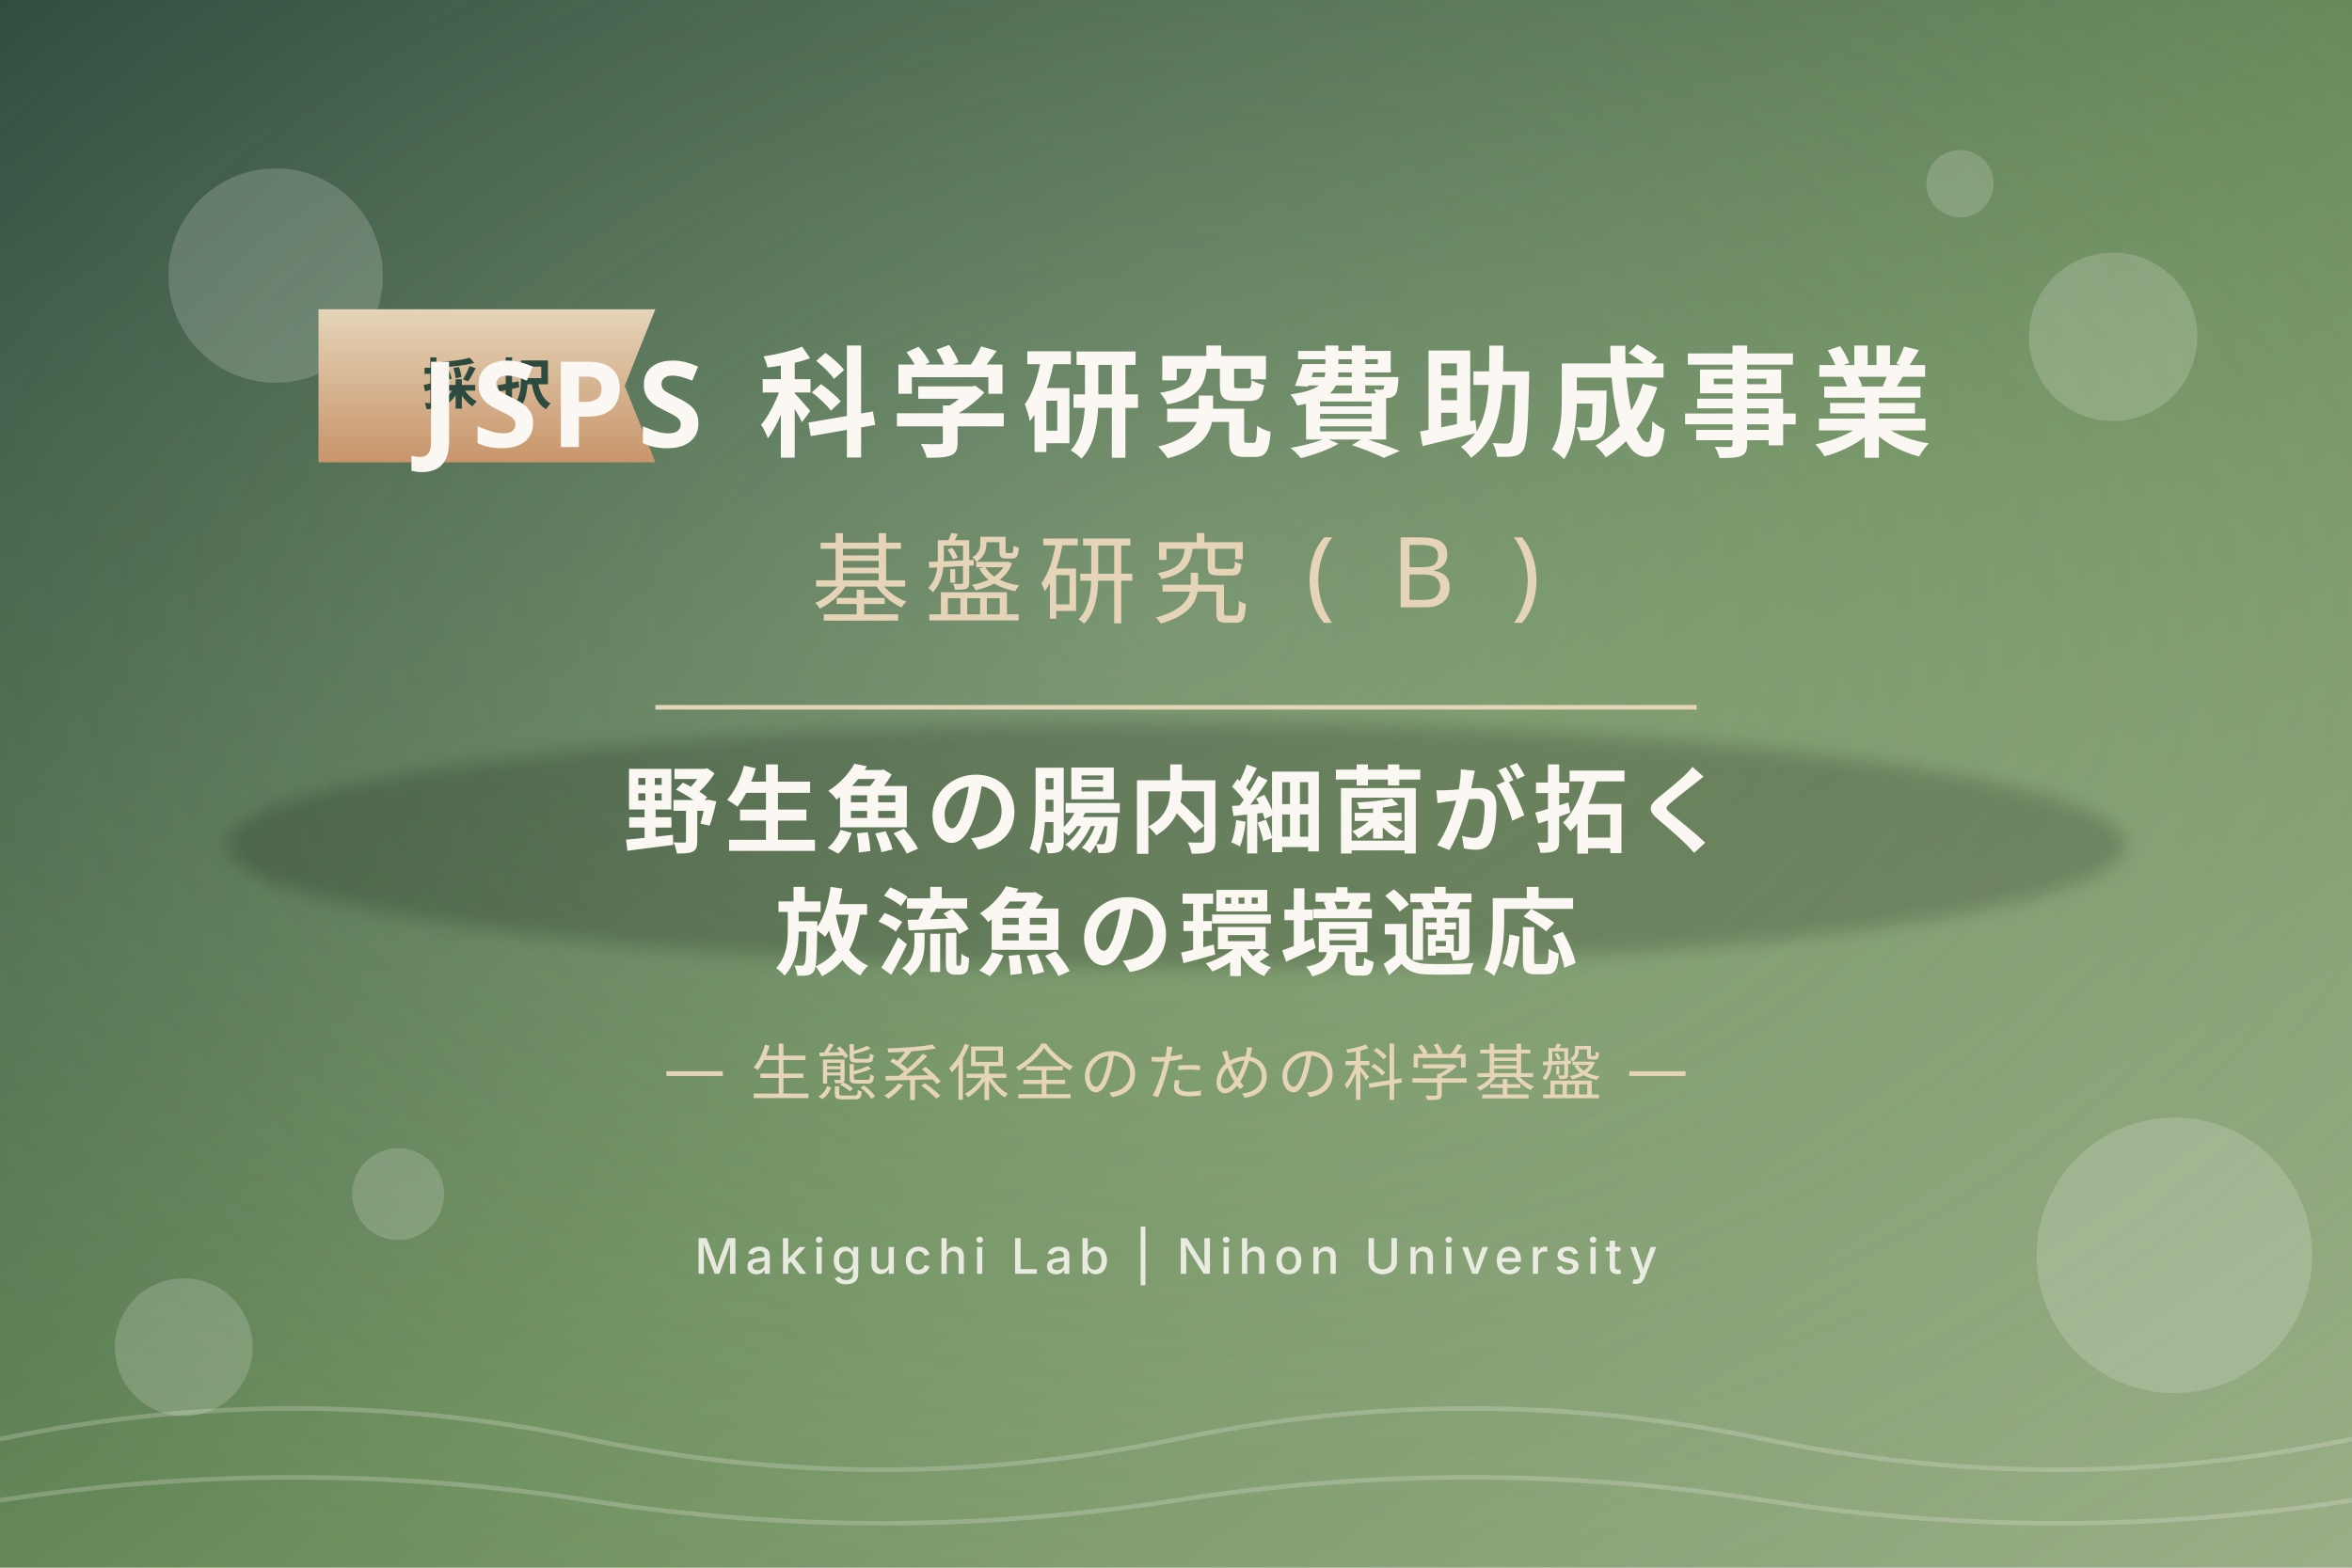
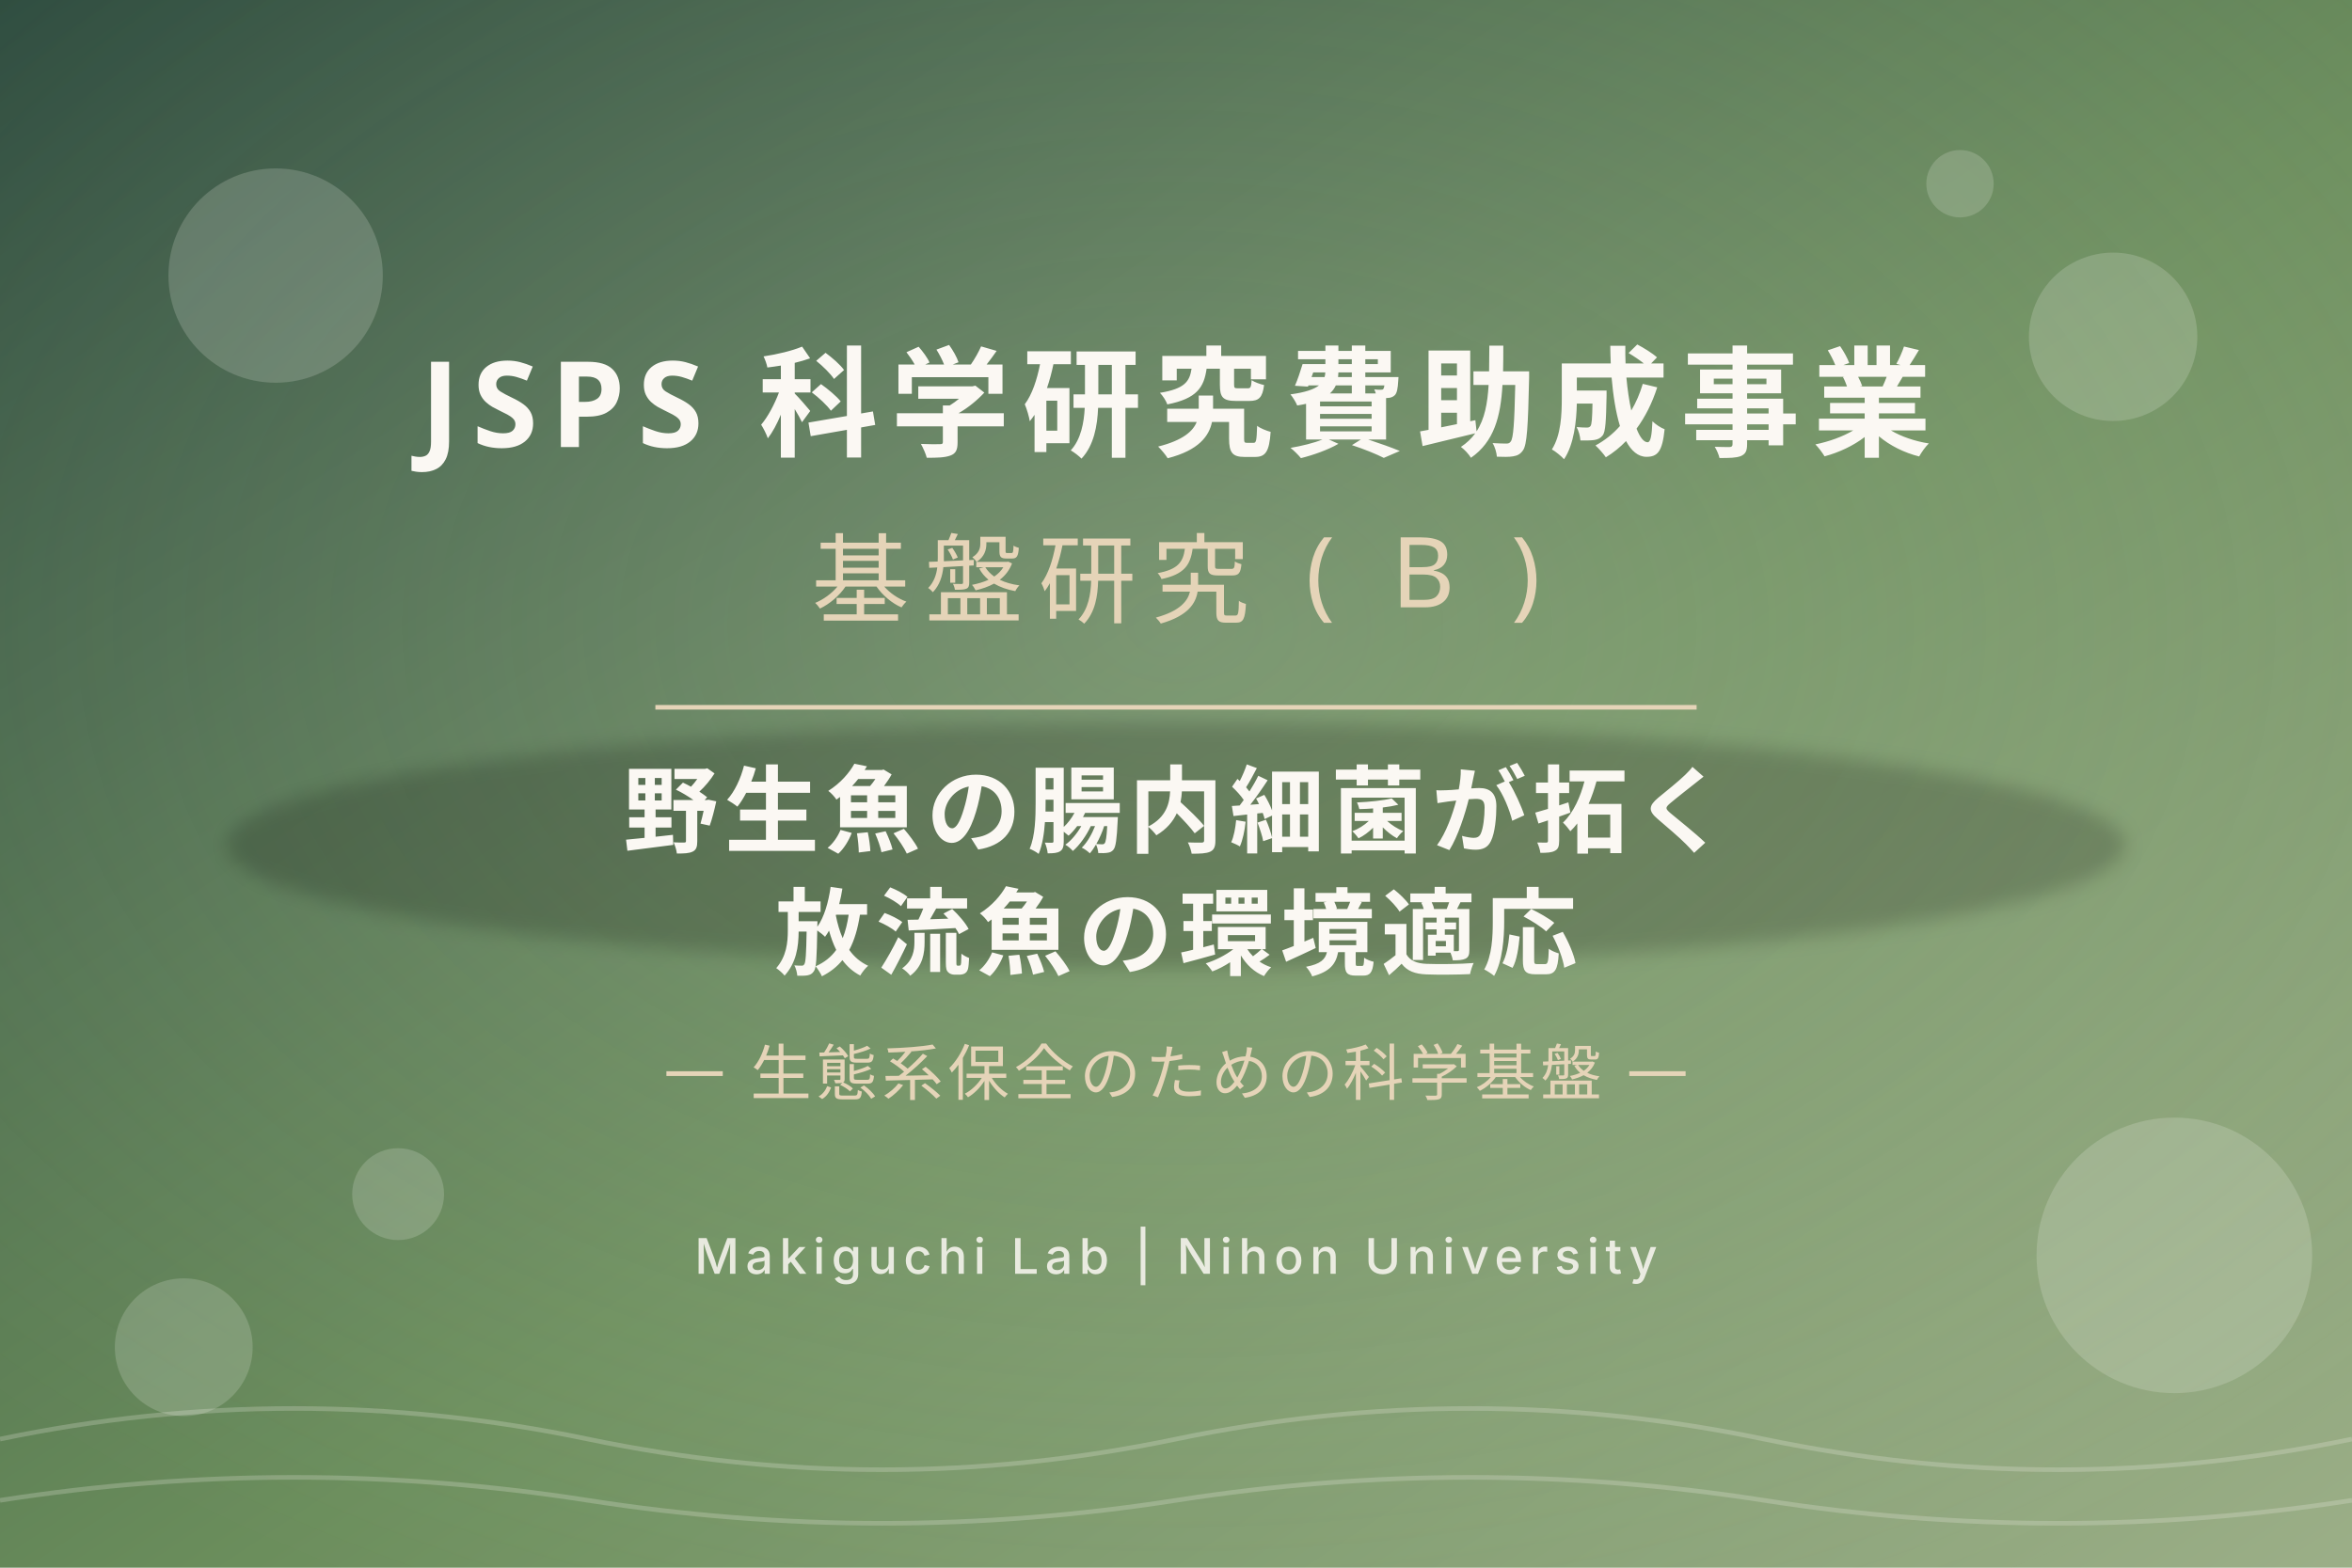
<svg xmlns="http://www.w3.org/2000/svg" viewBox="0 0 1536 1024" width="1536" height="1024" role="img" aria-label="科研費 基盤研究(B) 採択">
  <defs>
    <linearGradient id="bg" x1="0" y1="0" x2="1" y2="1">
      <stop offset="0%" stop-color="#2C4A3D" />
      <stop offset="55%" stop-color="#6B8E5C" />
      <stop offset="100%" stop-color="#9CAF88" />
    </linearGradient>
    <linearGradient id="ribbon" x1="0" y1="0" x2="0" y2="1">
      <stop offset="0%" stop-color="#E5D4B8" />
      <stop offset="100%" stop-color="#C8956B" />
    </linearGradient>
    <radialGradient id="glow" cx="0.5" cy="0.4" r="0.7">
      <stop offset="0%" stop-color="#FBF8F3" stop-opacity="0.18" />
      <stop offset="100%" stop-color="#FBF8F3" stop-opacity="0" />
    </radialGradient>
    <filter id="soft" x="-10%" y="-10%" width="120%" height="120%">
      <feGaussianBlur stdDeviation="6" />
    </filter>
  </defs>
  <rect width="1536" height="1024" fill="url(#bg)" />
  <rect width="1536" height="1024" fill="url(#glow)" />
  <g opacity="0.18" fill="#FBF8F3">
    <circle cx="180" cy="180" r="70" />
    <circle cx="1380" cy="220" r="55" />
    <circle cx="1420" cy="820" r="90" />
    <circle cx="120" cy="880" r="45" />
    <circle cx="1280" cy="120" r="22" />
    <circle cx="260" cy="780" r="30" />
  </g>
  <g stroke="#FBF8F3" stroke-opacity="0.22" stroke-width="3" fill="none">
    <path d="M 0 940 Q 192 900 384 940 T 768 940 T 1152 940 T 1536 940" />
    <path d="M 0 980 Q 192 950 384 980 T 768 980 T 1152 980 T 1536 980" />
  </g>
  <g transform="translate(768 512)">
    <ellipse cx="0" cy="40" rx="620" ry="80" fill="#000" opacity="0.18" filter="url(#soft)" />
-     <g transform="translate(-560 -310)">
-       <path d="M 0 0 L 220 0 L 200 50 L 220 100 L 0 100 Z" fill="url(#ribbon)" />
-       <text x="110" y="62" text-anchor="middle" font-family="'Noto Sans JP','Hiragino Sans','Yu Gothic',sans-serif" font-size="36" font-weight="700" fill="#2C4A3D" letter-spacing="2">採 択</text>
-     </g>
    <text x="0" y="-220" text-anchor="middle" font-family="'Noto Sans JP','Hiragino Sans','Yu Gothic',sans-serif" font-size="78" font-weight="600" fill="#FBF8F3" letter-spacing="8">JSPS 科学研究費助成事業</text>
    <text x="0" y="-110" text-anchor="middle" font-family="'Noto Sans JP','Hiragino Sans','Yu Gothic',sans-serif" font-size="64" font-weight="500" fill="#E5D4B8" letter-spacing="10">基盤研究 ( B )</text>
    <line x1="-340" y1="-50" x2="340" y2="-50" stroke="#E5D4B8" stroke-width="3" />
    <text x="0" y="40" text-anchor="middle" font-family="'Noto Sans JP','Hiragino Sans','Yu Gothic',sans-serif" font-size="62" font-weight="700" fill="#FBF8F3" letter-spacing="4">野生魚の腸内細菌が拓く</text>
    <text x="0" y="120" text-anchor="middle" font-family="'Noto Sans JP','Hiragino Sans','Yu Gothic',sans-serif" font-size="62" font-weight="700" fill="#FBF8F3" letter-spacing="4">放流魚の環境適応</text>
    <text x="0" y="200" text-anchor="middle" font-family="'Noto Sans JP','Hiragino Sans','Yu Gothic',sans-serif" font-size="40" font-weight="400" fill="#E5D4B8" letter-spacing="3">― 生態系保全のための科学基盤 ―</text>
    <text x="0" y="320" text-anchor="middle" font-family="'Inter','Noto Sans JP',sans-serif" font-size="32" font-weight="500" fill="#FBF8F3" opacity="0.85" letter-spacing="4">Makiguchi Lab  |  Nihon University</text>
  </g>
</svg>
